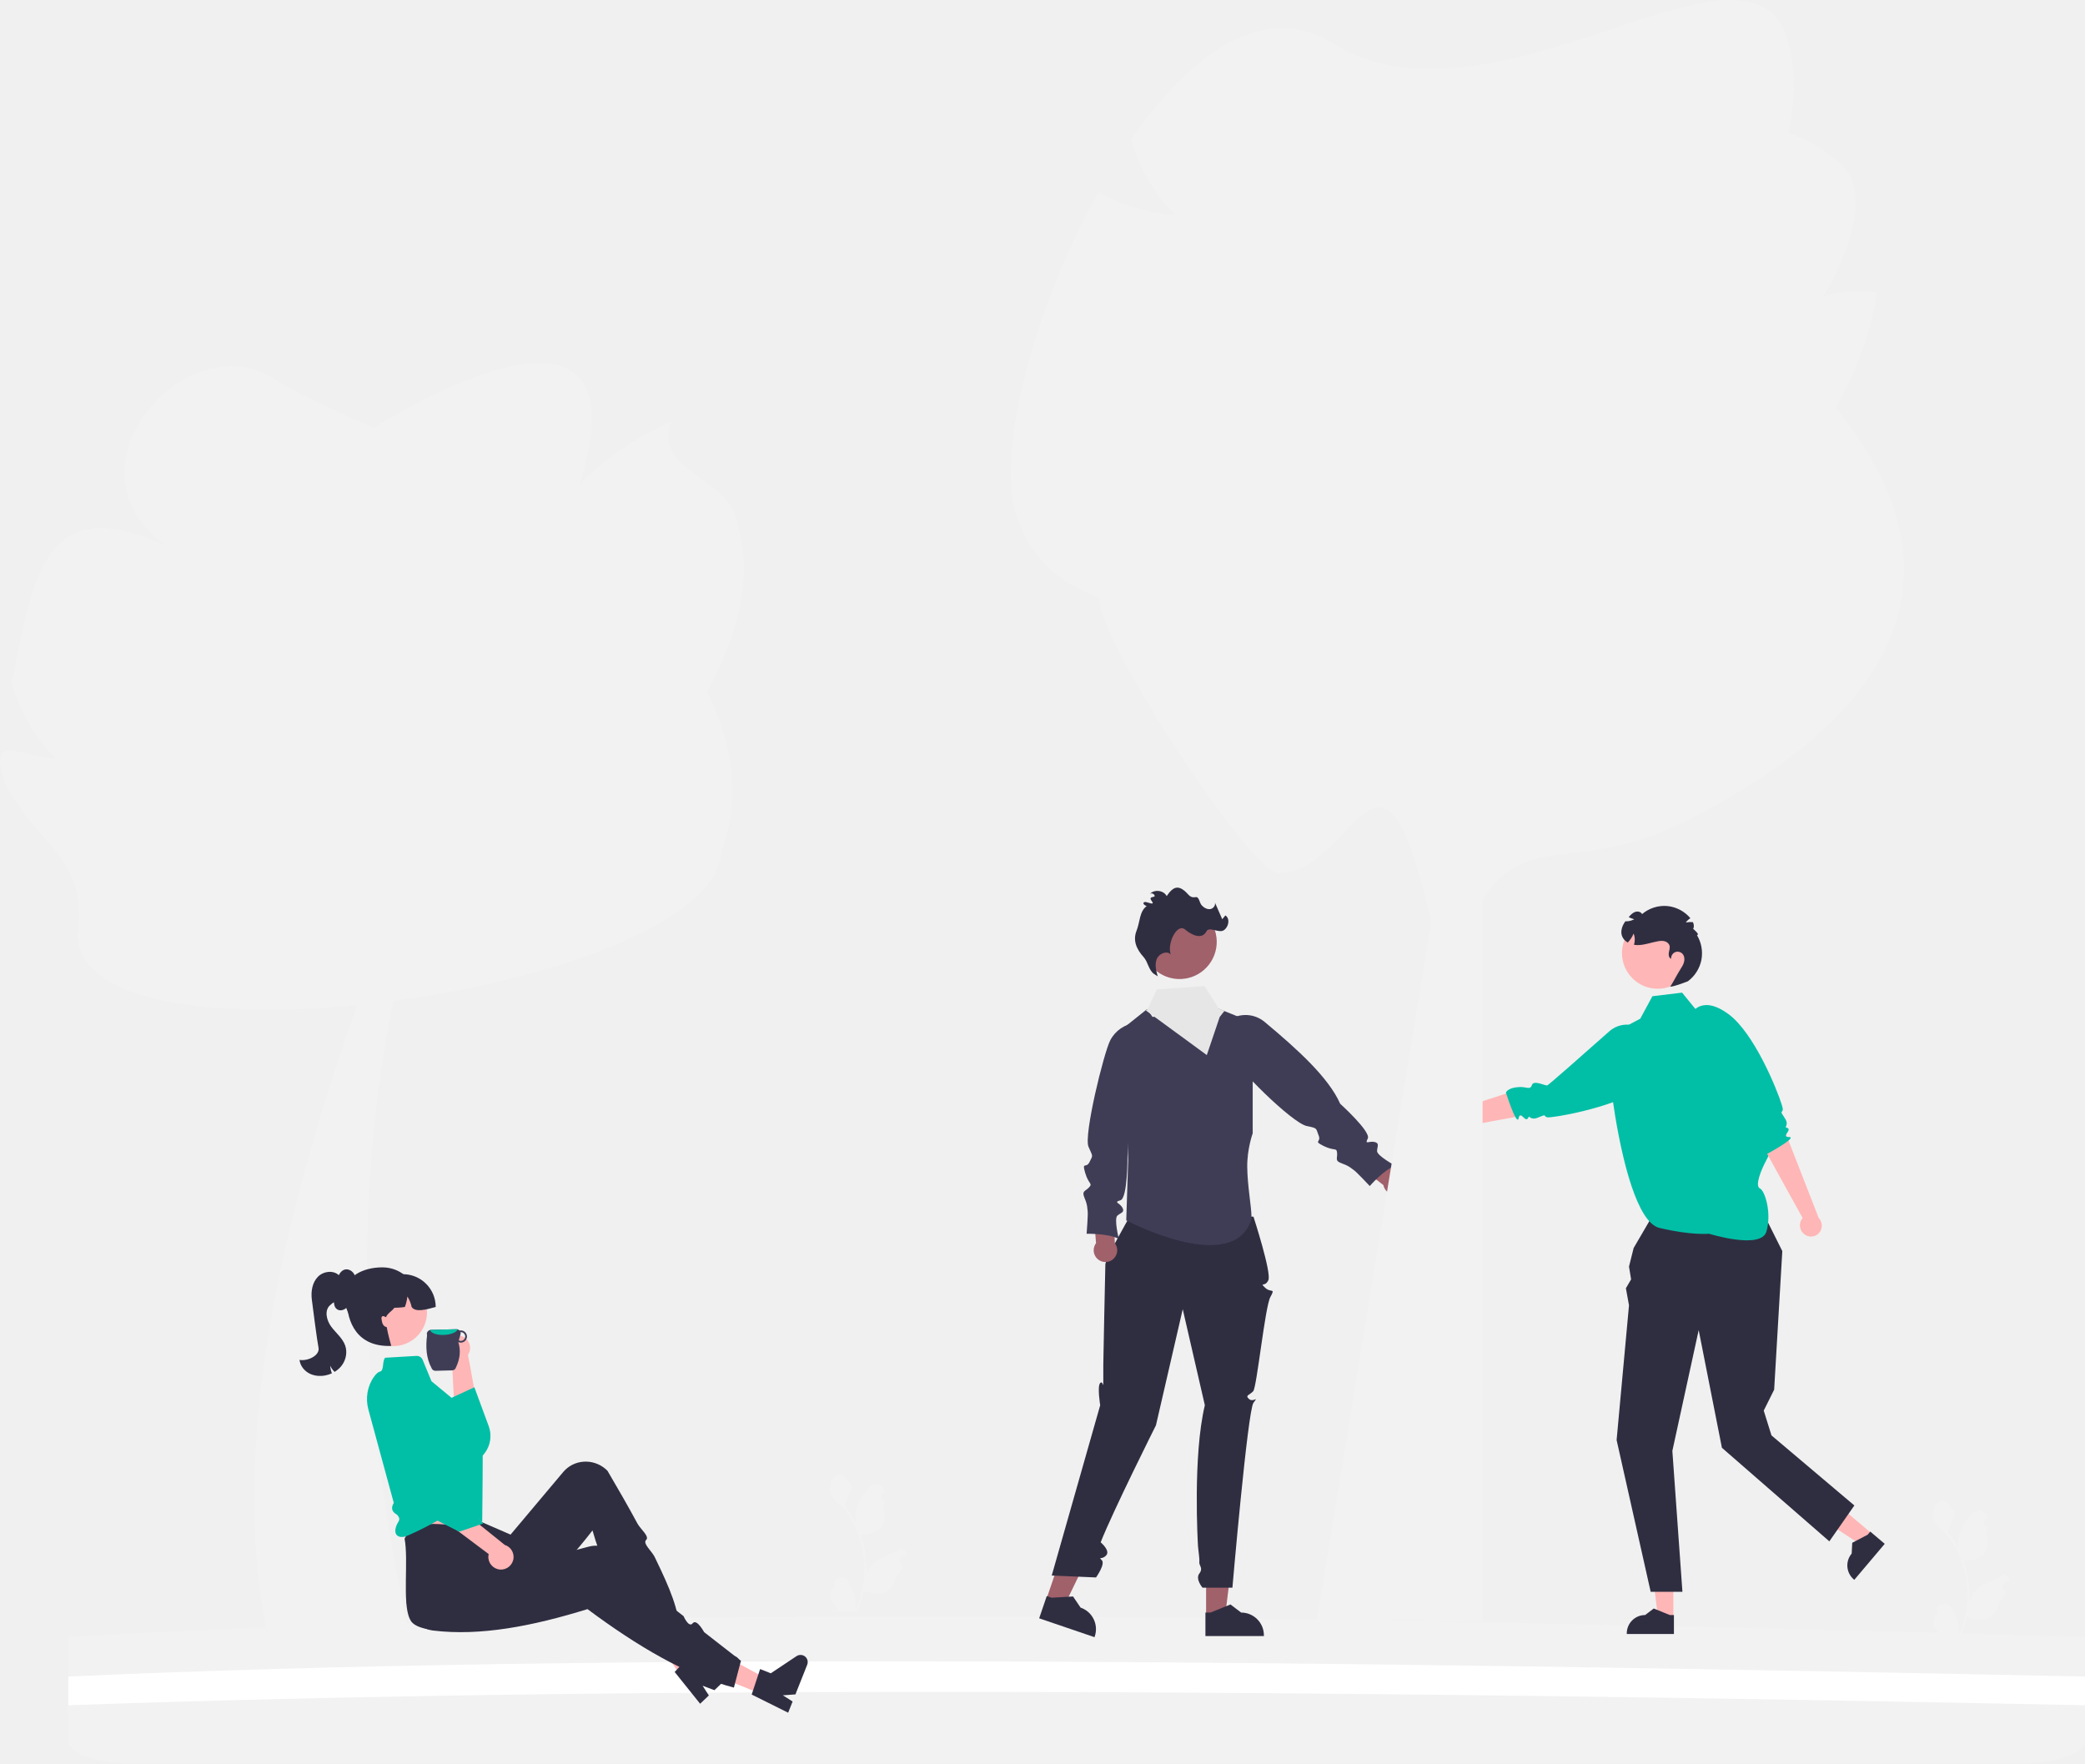
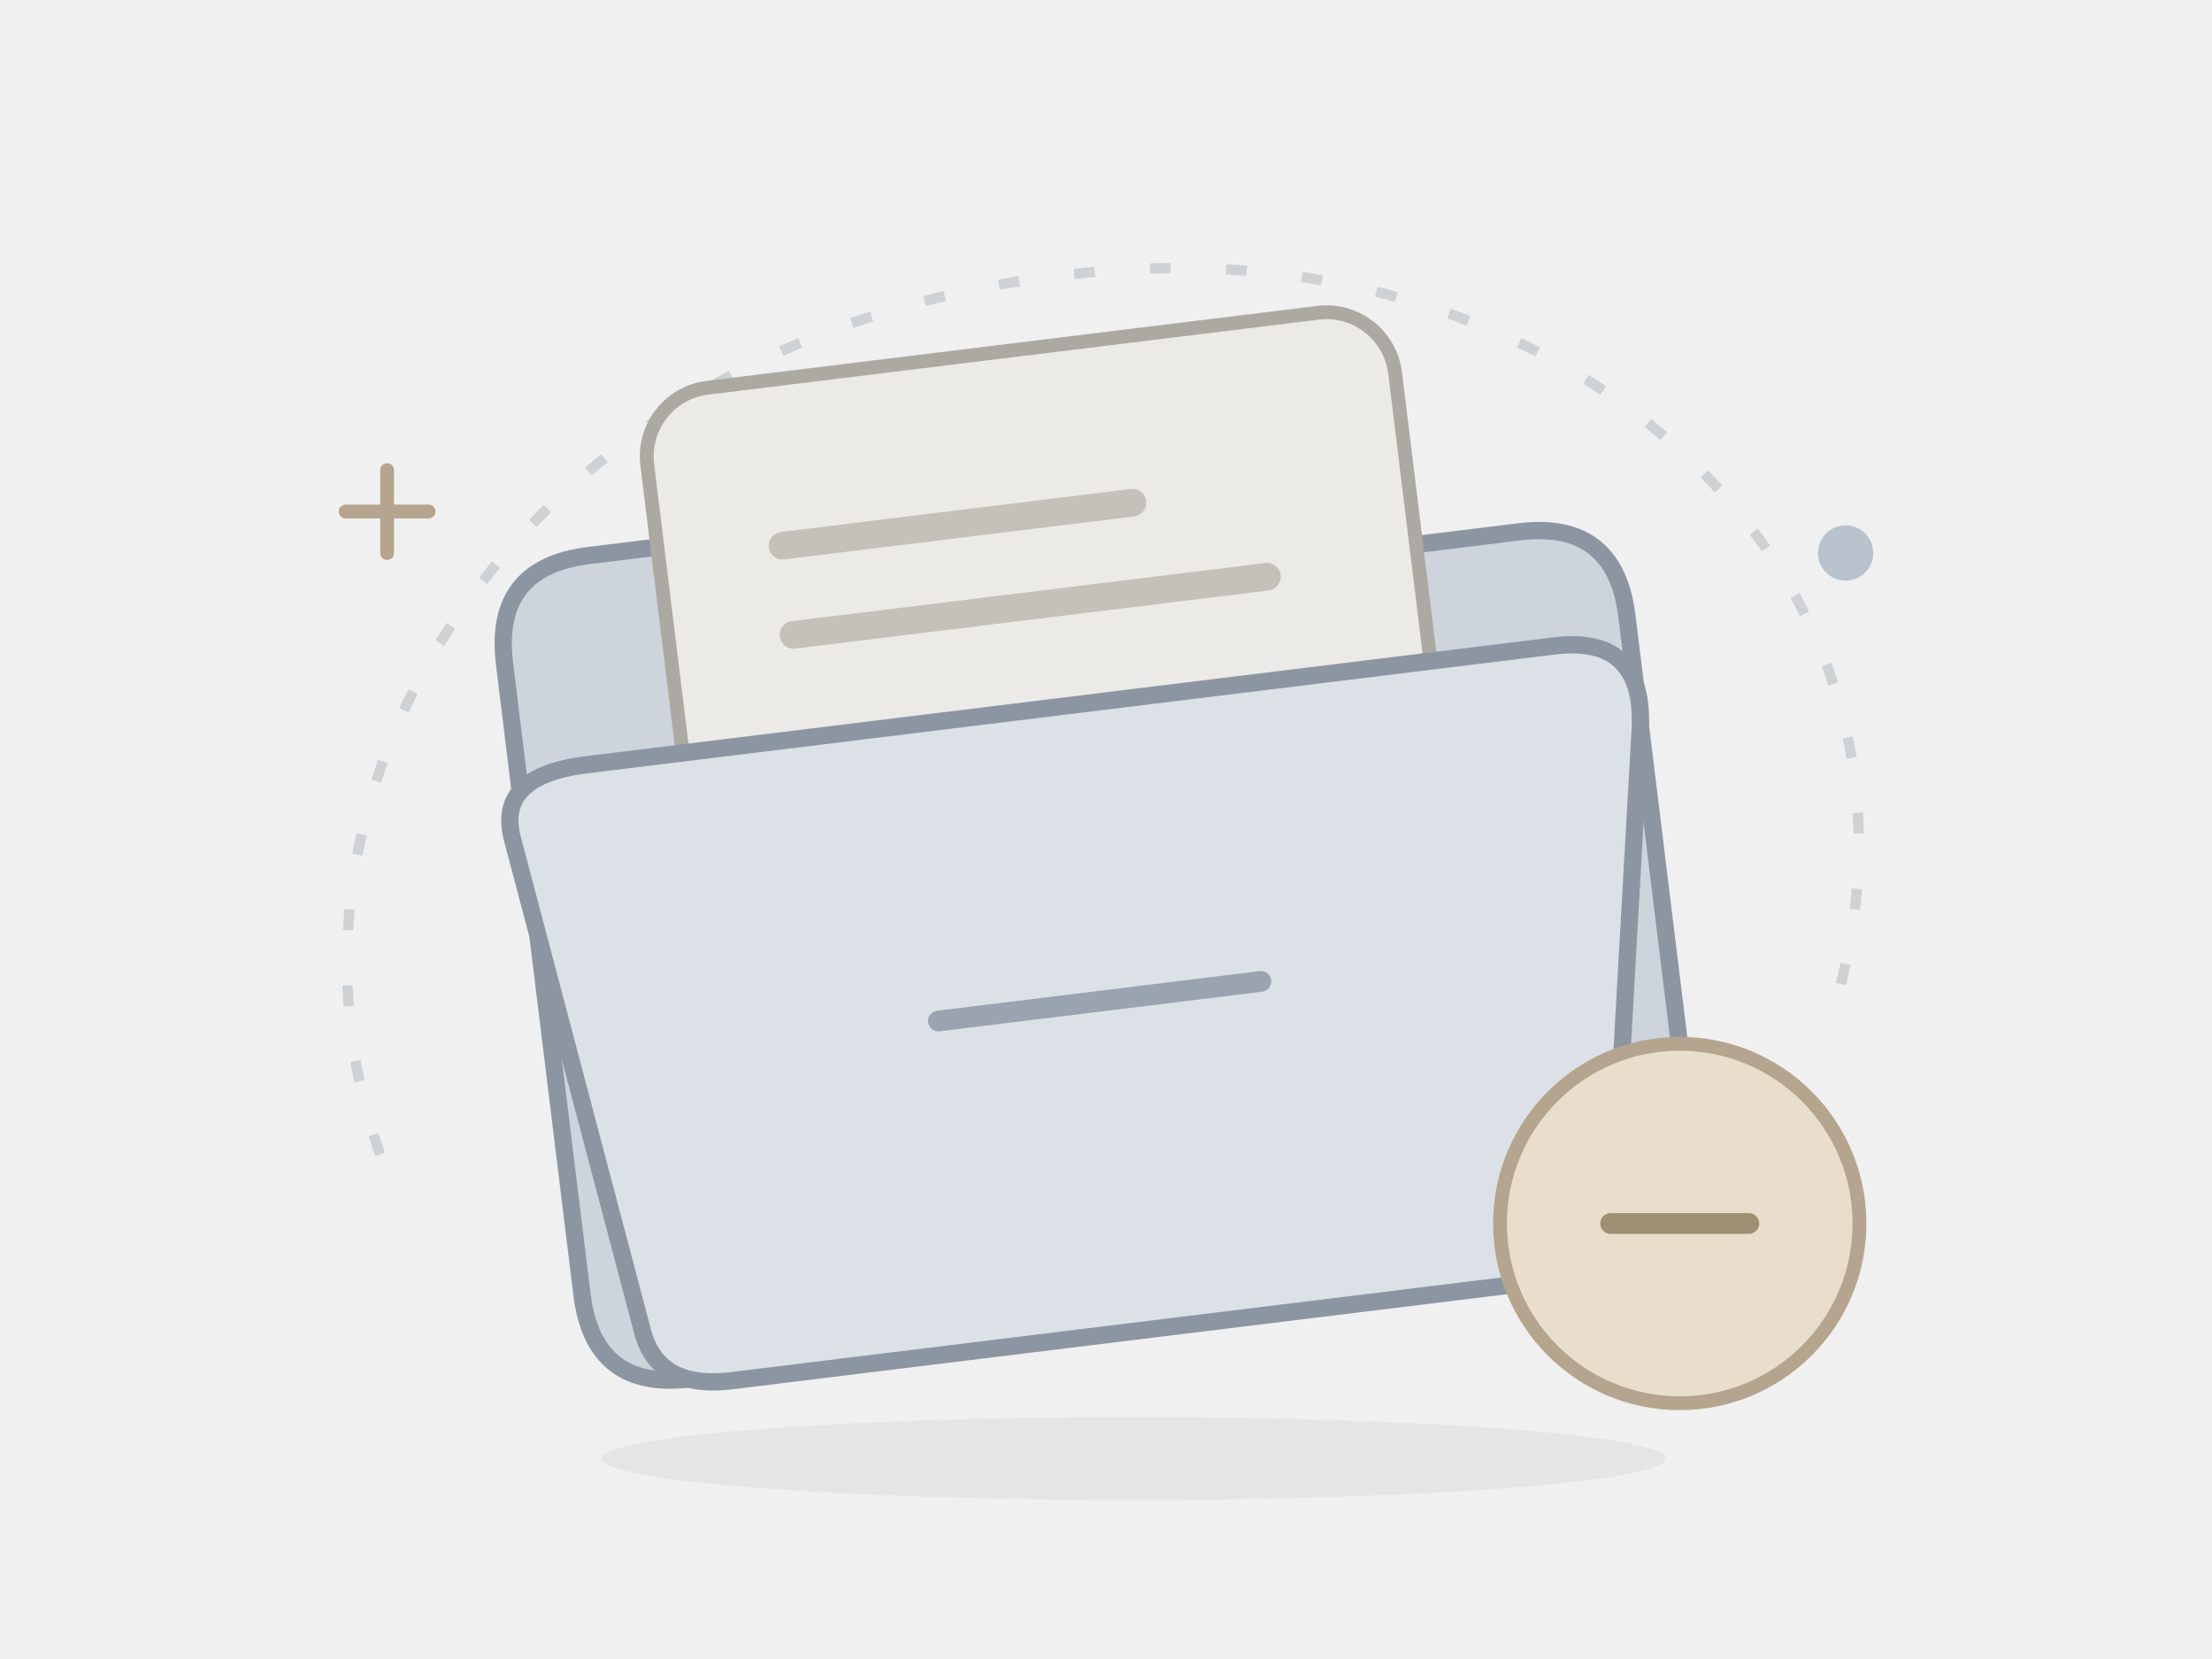
- <svg xmlns="http://www.w3.org/2000/svg" width="716.461" height="606.002" viewBox="0 0 716.461 606.002">
-   <path d="M716.461,562.478v12.347c0,4.254-10.18,7.715-22.69,7.715H46.151c-5.87,0-11.23-.762-15.26-2.016-.43-.129-.85-.269-1.25-.415-3.83-1.381-6.18-3.24-6.18-5.284v-12.347c197.151-11.071,439.611-7.323,693,0Z" fill="#f2f2f2" />
-   <path d="M716.461,576.079v12.347c0,4.254-10.18,7.715-22.69,7.715H46.151c-5.87,0-11.23-.762-15.26-2.016-.43-.129-.85-.269-1.25-.415-3.83-1.381-6.18-3.24-6.18-5.284v-12.347c181.47-8.257,428.417-5.599,693,0Z" fill="#fff" />
-   <path d="M716.461,585.94v12.347c0,4.254-10.18,7.715-22.69,7.715H46.151c-5.87,0-11.23-.762-15.26-2.016-.43-.129-.85-.269-1.25-.415-3.83-1.381-6.18-3.24-6.18-5.284v-12.347c196.351-6.934,435.574-5.288,693,0Z" fill="#f2f2f2" />
-   <path d="M664.781,555.035c.978,.061,1.518-1.154,.778-1.862l-.074-.293,.029-.07c.989-2.358,4.34-2.342,5.321,.02,.87,2.096,1.978,4.195,2.251,6.411,.122,.978,.067,1.975-.15,2.935,2.039-4.454,3.112-9.318,3.112-14.209,0-1.229-.067-2.458-.205-3.684-.113-1.003-.269-1.999-.471-2.987-1.091-5.337-3.454-10.421-6.863-14.667-1.639-.896-3.005-2.296-3.83-3.974-.297-.605-.529-1.256-.639-1.92,.186,.024,.703-2.816,.562-2.99,.26-.394,.725-.59,1.009-.975,1.412-1.914,3.356-1.58,4.371,1.021,2.169,1.095,2.19,2.91,.859,4.656-.847,1.111-.963,2.614-1.706,3.803,.076,.098,.156,.193,.232,.29,1.401,1.798,2.614,3.73,3.635,5.759-.289-2.256,.138-4.974,.864-6.725,.827-1.996,2.378-3.677,3.744-5.403,1.64-2.073,5.004-1.168,5.293,1.459l.008,.076c-.203,.114-.402,.236-.596,.364-1.107,.732-.725,2.449,.587,2.651l.03,.005c-.073,.731-.199,1.455-.382,2.167,1.752,6.776-2.031,9.243-7.431,9.354-.119,.061-.235,.122-.355,.18,.547,1.541,.984,3.121,1.308,4.723,.29,1.415,.492,2.846,.605,4.283,.141,1.813,.128,3.635-.024,5.444l.009-.064c.388-1.993,1.47-3.855,3.042-5.145,2.341-1.923,5.648-2.631,8.173-4.177,1.216-.744,2.773,.217,2.561,1.627l-.01,.068c-.376,.153-.743,.33-1.097,.529-.203,.114-.402,.236-.596,.364-1.107,.732-.725,2.449,.587,2.651l.03,.005,.061,.009c-.645,1.532-1.544,2.953-2.669,4.179-1.096,5.915-5.801,6.476-10.834,4.754h-.003c-.55,2.397-1.354,4.738-2.388,6.97h-8.529c-.031-.095-.058-.193-.086-.287,.789,.049,1.584,.003,2.36-.141-.633-.776-1.266-1.559-1.898-2.336-.015-.015-.028-.031-.04-.046-.321-.397-.645-.792-.966-1.189l-0-0c-.02-1.22,.126-2.436,.416-3.616l0-0Z" fill="#f2f2f2" />
-   <path d="M285.781,546.035c.978,.061,1.518-1.154,.778-1.862l-.074-.293,.029-.07c.989-2.358,4.34-2.342,5.321,.02,.87,2.096,1.978,4.195,2.251,6.411,.122,.978,.067,1.975-.15,2.935,2.039-4.454,3.112-9.318,3.112-14.209,0-1.229-.067-2.458-.205-3.684-.113-1.003-.269-1.999-.471-2.987-1.091-5.337-3.454-10.421-6.863-14.667-1.639-.896-3.005-2.296-3.83-3.974-.297-.605-.529-1.256-.639-1.92,.186,.024,.703-2.816,.562-2.99,.26-.394,.725-.59,1.009-.975,1.412-1.914,3.356-1.58,4.371,1.021,2.169,1.095,2.19,2.91,.859,4.656-.847,1.111-.963,2.614-1.706,3.803,.076,.098,.156,.193,.232,.29,1.401,1.798,2.614,3.73,3.635,5.759-.289-2.256,.138-4.974,.864-6.725,.827-1.996,2.378-3.677,3.744-5.403,1.64-2.073,5.004-1.168,5.293,1.459l.008,.076c-.203,.114-.402,.236-.596,.364-1.107,.732-.725,2.449,.587,2.651l.03,.005c-.073,.731-.199,1.455-.382,2.167,1.752,6.776-2.031,9.243-7.431,9.354-.119,.061-.235,.122-.355,.18,.547,1.541,.984,3.121,1.308,4.723,.29,1.415,.492,2.846,.605,4.283,.141,1.813,.128,3.635-.024,5.444l.009-.064c.388-1.993,1.47-3.855,3.042-5.145,2.341-1.923,5.648-2.631,8.173-4.177,1.216-.744,2.773,.217,2.561,1.627l-.01,.068c-.376,.153-.743,.33-1.097,.529-.203,.114-.402,.236-.596,.364-1.107,.732-.725,2.449,.587,2.651l.03,.005,.061,.009c-.645,1.532-1.544,2.953-2.669,4.179-1.096,5.915-5.801,6.476-10.834,4.754h-.003c-.55,2.397-1.354,4.738-2.388,6.97h-8.529c-.031-.095-.058-.193-.086-.287,.789,.049,1.584,.003,2.36-.141-.633-.776-1.266-1.559-1.898-2.336-.015-.015-.028-.031-.04-.046-.321-.397-.645-.792-.966-1.189l-0-0c-.02-1.22,.126-2.436,.416-3.616l0-0Z" fill="#f2f2f2" />
-   <g>
-     <g>
-       <polygon points="575.019 555.956 569.75 555.955 567.244 535.633 575.02 535.633 575.019 555.956" fill="#ffb6b6" />
-       <path d="M575.205,561.452l-16.202-.001v-.205c0-3.483,2.824-6.306,6.306-6.306h0l2.96-2.245,5.522,2.246,1.414,0-0,6.511Z" fill="#2f2e41" />
-     </g>
-     <g>
-       <polygon points="643.33 527.065 639.926 531.087 622.792 519.876 627.814 513.939 643.33 527.065" fill="#ffb6b6" />
-       <path d="M647.646,530.473l-10.464,12.37-.156-.132c-2.659-2.249-2.991-6.228-.742-8.888l0-0,.197-3.71,5.281-2.766,.913-1.08,4.971,4.205Z" fill="#2f2e41" />
-     </g>
-     <polygon points="600.742 406.476 572.496 409.754 561.363 428.826 559.767 435.212 560.489 439.602 558.702 442.662 559.767 448.516 555.51 494.812 567.217 546.963 578.126 546.963 574.667 498.537 583.713 457.03 591.695 497.473 628.61 529.621 637.209 517.294 608.724 493.216 606.063 484.702 609.648 477.503 612.449 429.891 600.742 406.476" fill="#2f2e41" />
-     <path d="M587.295,423.928s17.81,5.545,19.687-.729c1.876-6.275-.465-14.031-2.24-14.855s.33-6.232,2.3-9.848c1.97-3.616,1.666-5.604,.535-6.037-1.131-.432-18.763-44.22-18.763-44.22l-5.995-1.26-4.807-5.899-10.203,1.234-4.173,7.721-6.99,3.704-2.553,23.495s1.255,10.068,3.812,20.66c.795,3.295,1.717,6.642,2.765,9.751,2.47,7.324,5.646,13.334,9.547,14.273,10.88,2.621,17.078,2.01,17.078,2.01Z" fill="#00bfa6" />
-     <g>
-       <path d="M526.527,382.716l-3.634,.669-.841,.154-1.348,.253-28.045,5.161c-1.472,.957-3.402,.8-4.704-.383-1.499-1.387-1.589-3.731-.202-5.23,.024-.026,.049-.046,.073-.071,1.45-1.518,3.853-1.6,5.408-.192,.148,.144,.287,.296,.41,.46l.757-.247,2.374-.773,1.794-.583,3.568-1.167,1.384-.45,4.486-1.462,4.327-1.409,5.243-1.709,4.03-1.315,.804,1.354,4.118,6.943Z" fill="#ffb6b6" />
-       <path d="M533.154,383.85c-.785,.087-1.303,.109-1.483,.068-1.504-.363,.16-1.345-3.165,.076-2.7,1.149-2.927-.918-3.317-.036-.645,1.456-1.554-.024-2.296-.573-.328-.247-.62-.304-.841,.154-.079,.154-.146,.373-.202,.671-.176,.888-.61,.535-1.146-.418-.883-1.581-2.036-4.804-2.693-6.763-.194-.554-.341-1.01-.436-1.294-.068-.211-.104-.331-.104-.331,0,0,.209-.604,1.234-1.13,.714-.372,1.834-.701,3.563-.76,1.062-.038,1.895,.185,2.537,.271,.377,.051,.689,.053,.942-.065l.006-.002c.281-.126,.495-.395,.656-.91,.289-.927,1.501-.815,2.7-.513,1.128,.292,2.253,.748,2.586,.65,.479-.141,13.18-11.366,21.294-18.565,3.707-3.29,9.359-3.03,12.749,.585l3.449,3.679s2.214,1.464,2.616,4.209c.165,1.155,.011,2.542-.776,4.152-.691,1.407-1.872,2.989-3.745,4.725-7.956,7.379-28.337,11.491-34.128,12.121Z" fill="#00bfa6" />
-     </g>
-     <g>
-       <path d="M612.419,386.389l1.343,3.442,.309,.797,.503,1.276,10.364,26.566c1.217,1.265,1.428,3.189,.512,4.691-1.079,1.734-3.364,2.265-5.098,1.186-.03-.018-.054-.039-.084-.058-1.764-1.138-2.299-3.481-1.21-5.274,.113-.173,.237-.337,.374-.489l-.386-.697-1.207-2.186-.911-1.651-1.82-3.284-.703-1.274-2.283-4.129-2.201-3.983-2.669-4.826-2.053-3.709,1.178-1.045,6.04-5.355Z" fill="#ffb6b6" />
-       <path d="M612.281,379.667c.234,.755,.353,1.259,.347,1.444-.072,1.545-1.351,.097,.672,3.094,1.638,2.435-.348,3.048,.591,3.264,1.551,.359,.27,1.53-.129,2.362-.18,.369-.182,.666,.309,.797,.167,.049,.394,.073,.697,.072,.905,.005,.64,.498-.194,1.204-1.386,1.165-4.333,2.906-6.133,3.921-.508,.295-.928,.525-1.188,.673-.194,.107-.306,.164-.306,.164,0,0-.633-.091-1.342-.998-.5-.631-1.035-1.668-1.419-3.355-.237-1.036-.176-1.896-.213-2.543-.021-.38-.078-.687-.241-.913l-.003-.005c-.177-.252-.481-.412-1.018-.472-.965-.109-1.084-1.32-1.013-2.555,.074-1.163,.309-2.354,.15-2.662-.337-.654-11.93-12.28-11.93-12.28l-9.193-21.837s1.019-2.451,3.64-3.363c1.104-.38,2.494-.491,4.224-.022,1.512,.413,3.289,1.274,5.347,2.786,8.748,6.419,16.635,25.657,18.346,31.225Z" fill="#00bfa6" />
-     </g>
-     <circle cx="569.617" cy="327.476" r="12.269" fill="#ffb6b6" />
-     <path d="M580.019,337.16s-4.066,1.67-6.087,1.904c1.016-1.567,2.427-4.359,3.441-5.922,.53-.823,1.072-1.664,1.313-2.608,.24-.951,.132-2.041-.515-2.769-.623-.706-1.71-.95-2.572-.577-.866,.37-1.436,1.325-1.36,2.257-.762-.289-.931-1.312-.79-2.118,.141-.806,.47-1.631,.241-2.42-.22-.764-.949-1.304-1.725-1.502-.769-.199-1.585-.107-2.373,.041-2.251,.415-4.44,1.268-6.735,1.296-.453,.008-.913-.032-1.374-.111,.388-1.254,.366-2.637-.128-3.853-.467,1.141-1.155,2.192-2.009,3.087-.944-.538-1.69-1.328-2.021-2.365-.367-1.148-.156-2.421,.345-3.515,.231-.502,.52-.975,.848-1.422,.328,.02,.664,.007,.99-.039,.72-.091,1.412-.306,2.045-.666-.655-.171-1.29-.411-1.892-.725,.027-.033,.052-.062,.079-.095,.607-.686,1.261-1.386,2.122-1.69,.862-.303,1.984-.075,2.404,.742,2.363-2.028,5.563-3.051,8.667-2.766,3.05,.282,5.97,1.819,7.929,4.182-.612,.387-1.151,.876-1.571,1.467,.8-.147,1.62-.186,2.432-.124,.354,.762,.475,1.583,.096,2.307,.757,.703,2.272,1.951,1.308,2.176,1.531,2.52,2.081,5.62,1.514,8.514-.57,2.898-2.253,5.562-4.623,7.314Z" fill="#2f2e41" />
+ <svg xmlns="http://www.w3.org/2000/svg" width="320" height="240" viewBox="0 0 320 240">
+   <ellipse cx="164" cy="211" rx="77" ry="6" fill="#8E9298" opacity=".12" />
+   <path d="M55 167C35 111 79 44 163 39C231 35 284 86 265 147" fill="none" stroke="#A7ACB4" stroke-width="1.5" stroke-dasharray="3 8" opacity=".45" />
+   <g transform="rotate(-7 157 132)">
+     <path d="M78 86Q78 72 92 72H128L141 85H226Q240 85 240 99V179Q240 192 226 192H92Q78 192 78 178Z" fill="#CDD4DC" stroke="#8C96A3" stroke-width="2.5" />
+     <rect x="102" y="50" width="109" height="113" rx="10" fill="#ECEAE6" stroke="#ACA9A3" stroke-width="2" />
+     <path d="M120 74H171M120 87H189" stroke="#C4C0BA" stroke-width="4" stroke-linecap="round" />
+     <path d="M76 111Q75 102 88 102H229Q242 102 240 115L227 187Q226 193 217 193H98Q87 193 86 184Z" fill="#DCE1E7" stroke="#8C96A3" stroke-width="2.5" />
+     <path d="M134 145H181" stroke="#9AA4B0" stroke-width="3" stroke-linecap="round" />
  </g>
-   <g>
-     <g>
-       <polygon points="414.447 555.348 420.981 555.347 424.089 530.147 414.446 530.148 414.447 555.348" fill="#a0616a" />
-       <path d="M414.217,562.164l20.091-.001v-.254c-0-4.319-3.501-7.82-7.82-7.82h-0l-3.67-2.784-6.847,2.785-1.754,0,0,8.074Z" fill="#2f2e41" />
-     </g>
-     <g>
-       <polygon points="359.506 549.687 365.69 551.796 376.766 528.948 367.64 525.836 359.506 549.687" fill="#a0616a" />
-       <path d="M357.088,556.064l19.015,6.485,.082-.24c1.394-4.088-.789-8.531-4.877-9.926l-0-0-2.575-3.82-7.379,.425-1.66-.566-2.606,7.642Z" fill="#2f2e41" />
-     </g>
-     <path d="M430.715,418.039s6.286,19.306,5.126,21.847c-1.16,2.541-3.14,.561-1.16,2.541,1.98,1.98,3.708-.125,1.854,3.237-1.854,3.362-4.662,31.036-5.898,32.376-1.235,1.34-2.934,1.376-1.425,2.677,1.509,1.302,3.489-1.338,1.509,1.302-1.98,2.639-7.232,63.528-7.232,63.528h-10.262s-2.556-2.946-1.109-4.863-.127-2.656,0-3.936c.127-1.28-.354-4.04-.444-5.3s-1.824-31.263,2.343-48.594l-7.597-33.001-9.203,39.886s-14.767,29.456-19,40.211c0,0,3.413,2.842,1.899,4.489-1.514,1.647-2.833,.327-1.514,1.647,1.32,1.32-1.98,5.939-1.98,5.939l-15.218-.66,16.651-58.512s-1.07-6.519,0-7.636c1.07-1.117,1.07,2.842,1.07-1.117v-5.279s.62-32.468,.703-34.38,8.001-15.769,8.001-15.769l42.885-.633Z" fill="#2f2e41" />
-     <path d="M430.461,351.358v38.069s-1.919,5.26-1.878,11.43c.041,6.472,1.464,13.93,1.459,17.19,0,.563-.041,.995-.14,1.284-6.301,18.262-39.641,1.666-42.672,.113-.144-.072-.221-.113-.221-.113l.658-20.455-.113-5.882-.779-40.348,.698-.558,6.116-4.877,.599-.477,1.837,2.68,16.38-1.126,6.251-1.729,1.95,.793,8.791,3.576,1.063,.432Z" fill="#3f3d56" />
-     <g>
-       <path d="M479.718,402.433l-9.278-7.751-5.167,4.682,10.101,7.846c.073,.384,.201,.764,.392,1.128,1.037,1.98,3.482,2.744,5.462,1.707,1.98-1.037,2.744-3.482,1.707-5.462-.661-1.263-1.896-2.028-3.217-2.15Z" fill="#a0616a" />
-       <path d="M422.184,350.583h0c-2.154,3.007-.748,7.879,.516,11.355,1.621,4.468,21.296,23.932,26.323,24.969,3.9,.804,3.064,.722,4.091,3.227,1.027,2.506-2.037,1.784,1.73,3.641,3.767,1.857,4.434,.397,4.614,2.38,.18,1.983-.956,2.685,1.73,3.641,2.685,.956,3.154,1.713,4.001,2.236,.847,.523,5.496,5.498,5.496,5.498,0,0,4.886-5.64,8.761-6.991,0,0-6.308-3.426-6.253-5.03s.956-2.685-.882-3.118c-1.838-.433-3.497,1.117-2.307-1.19,1.19-2.307-9.478-11.934-9.478-11.934-3.941-8.909-14.355-18.461-25.973-28.133-3.531-2.939-8.589-3.165-12.367-.552Z" fill="#3f3d56" />
-     </g>
-     <g>
-       <path d="M383.084,427.163l-.521-12.078-6.941-.665,1.005,12.75c-.235,.312-.429,.663-.57,1.049-.765,2.1,.318,4.422,2.418,5.187,2.1,.765,4.422-.318,5.187-2.418,.488-1.339,.222-2.767-.578-3.826Z" fill="#a0616a" />
-       <path d="M390.34,351.47l-.195,.023c-3.673,.433-6.896,2.651-8.614,5.926-2.21,4.208-9.202,32.708-7.49,36.62,1.597,3.648,1.53,2.751,.37,5.197-1.16,2.447-2.691-.304-1.526,3.731s2.693,3.545,1.349,5.013c-1.344,1.468-2.629,1.102-1.526,3.731s.858,3.485,1.042,4.463-.362,7.766-.362,7.766c0,0,7.46-.188,11.069,1.766,0,0-1.717-6.97-.494-8.01,1.222-1.04,2.629-1.102,1.71-2.753s-3.181-1.832-.674-2.507c2.507-.674,2.436-15.044,2.436-15.044l2.905-45.923Z" fill="#3f3d56" />
-     </g>
-     <path d="M408.225,336.077c-.293,.068-.585,.126-.878,.171-.91,.149-1.819,.194-2.707,.14-2.693-.14-5.233-1.135-7.287-2.774-2.171-1.729-3.792-4.175-4.472-7.084-1.599-6.868,2.675-13.74,9.543-15.339,6.769-1.581,13.538,2.545,15.267,9.237,.027,.104,.054,.203,.077,.306,1.599,6.872-2.671,13.74-9.543,15.344Z" fill="#a0616a" />
-     <path d="M396.433,334.569c-1.777-1.391-1.949-4.041-3.466-5.712-2.535-2.794-3.726-5.799-2.398-9.11,1.175-2.928,.925-6.527,3.455-8.411-1.243-.45-1.535-1.384-.439-1.401,.739-.012,3.495,1.401,2.169-.359-1.326-1.76,1.184-1.065,1.018-1.786s-1.231-1.12-1.7-.548c1.499-1.757,4.773-1.382,5.837,.668,1.494-2.24,3.08-3.781,5.367-2.359,2.246,1.396,2.216,3.121,4.631,2.707,1.135-.195,1.243,1.95,2.018,2.802,.776,.852,1.909,1.511,3.041,1.297,1.132-.214,1.997-1.625,1.363-2.586l2.668,6.086,1.075-1.319c1.708,1.113,1.147,4.019-.572,5.115-1.72,1.096-5.002-1.437-5.935,.376-1.471,2.858-4.922,1.415-7.292-.605-2.874-2.449-6.343,4.998-4.959,8.511-1.437-1.411-4.094-.24-4.838,1.631-.744,1.871-.199,3.978,.353,5.915l-1.397-.91Z" fill="#2f2e41" />
-     <polygon points="420.767 347.349 420.321 347.917 419.123 349.439 414.689 362.536 393.75 347.21 394.349 346.733 397.538 339.955 413.917 338.829 418.817 346.557 420.767 347.349" fill="#e6e6e6" />
-   </g>
-   <path d="M630.881,140.174c7.5-13.8,12.37-27.33,14.11-39.81-6.953-.813-13.104-.247-18.475,1.556,9.247-15.409,15.42-34.385,7.385-44.126-5.06-5.37-11.6-9.39-19.33-12.06,2.5-11.57,2.53-22.41-.32-31.94-13.22-44.37-100.72,35.57-156.56,.97-23.41-14.5-48.61,3.77-69.02,33.15,2.8,9.77,7.97,18.85,15.23,25.98-9.25-.66-18.35-3.38-26.45-7.9-21.84,39.19-35.04,88.25-28.43,110.43,4.29,14.39,14.56,24.06,28.97,29.04-2.5,11.57,51.517,94.625,61.47,94.539,26.46-.23,34.688-60.332,52.354,16.689l-39.354,240.311h57v-247.831c15.86-24.488,32.243-8.109,70-27.169,115.81-58.46,66.439-122.893,51.42-141.828Z" fill="#f2f2f2" />
-   <g>
-     <path d="M155.266,466.917l.921,17.8,8.461,2.313s-3.618-20.84-3.845-21.468c.519-.758,.802-1.686,.741-2.674-.145-2.356-2.173-4.148-4.529-4.003-2.356,.145-4.148,2.173-4.003,4.529,.095,1.535,.991,2.826,2.254,3.503Z" fill="#ffb6b6" />
-     <path d="M124.821,506.702l-.2,.42c-.67,.16-.56-.03,.2-.42Z" fill="#00bfa6" />
-     <path d="M161.111,502.912c-4.59-1.25-9.31-1.59-13.79-1.4-4.75,.19-9.22,.98-12.94,1.9-.69-2.37-1.34-4.88-1.81-7.25l5.06-3.29,5.57-1.95,11.66-4.08-.15-6.33,1.23-.57,6.91-3.19,.16-.07,4.97,13.48c1.91,5.45-1.27,11.35-6.87,12.75Z" fill="#00bfa6" />
-   </g>
-   <path d="M253.772,181.859c-2.018-19.077-29.37-18.529-23.268-36.892-11.61,5.15-22.29,12.32-31.278,21.34,24.636-80.607-70.765-19.304-70.765-19.304,0,0-26.359-11.357-33.792-16.506-29.684-20.207-75.511,30.006-37.447,57.179-42.334-19.984-45.887,10.993-53.228,47.011,2.8,9.77,7.97,18.85,15.232,25.981-11.951-.657-23.577-9.285-17.612,8.222,10.725,21.541,28.696,25.45,25.091,52.205,.269,23.264,46.095,29.23,95.958,24.3-28.457,81.05-43.924,156.278-30.294,218.467h48.797c-16.86-74.978-20.552-148.472-6.043-219.914,55.35-7.372,111.423-27.322,112.721-51.302,6.66-17.4,4.36-36.64-4.92-54.79,11.16-20.53,15.52-40.31,10.848-55.998Z" fill="#f2f2f2" />
-   <path d="M136.136,512.745l1.699,7.299s.017,6.73,1.209,7.971c1.184,1.235,27.21-1.245,27.21-1.245,0,0-2.759-10.845-2.723-19.051l-27.394,5.026Z" fill="#ffb6b6" />
-   <g>
-     <g>
-       <polygon points="236.519 579.352 240.998 576.123 230.565 556.845 223.953 561.611 236.519 579.352" fill="#ffb6b6" />
-       <path d="M253.791,570.032c-.08-.11-.16-.21-.25-.31-.26-.27-.58-.48-.92-.6l-.02-.01c-.39-.15-.81-.19-1.23-.13l-1.85,.29-7.16,1.11-1.51,.24-2.72-2.86-1.05,1.12-3.62,3.88-.92,.98-.71,.76,8.75,10.92,3-2.85-2.15-3.34,4.06,1.53,2.29-2.18,1.53-1.44,4.14-3.93c.41-.39,.65-.88,.74-1.4,.1-.61-.03-1.25-.4-1.78Z" fill="#2f2e41" />
-     </g>
-     <path d="M233.841,561.184l-8.104,3.629c-8.396-8.879-16.844-20.286-22.137-38.938-12.092,15.655-22.744,24.519-37.204,32.291-4.883,2.645-22.548,3.594-25.297-1.357-.128-.231-.248-.468-.358-.708-2.527-5.566-.293-20.056-1.722-27.418,5.221-9.583,17.961-1.842,26.675-5.616l9.75,4.236,18.083-21.5c3.637-4.324,10.149-4.797,14.545-1.058,.232,.197,.456,.405,.67,.621,3.645,6.184,7.128,12.262,10.307,18.143,1.026,1.898,4.255,4.449,2.978,5.63s1.981,3.889,2.905,5.79c5.687,11.704,8.065,17.691,8.91,26.254Z" fill="#2f2e41" />
-   </g>
-   <path d="M132.354,466.535l10.733-.634c.928-.055,1.788,.485,2.143,1.344l3.033,7.353,12.606,10.419s4.991,6.351,5.003,14.554c.012,8.203-.178,23.495-.178,23.495,0,0-5.336-6.56-9.832-3.833-.765,.464-1.034,1.413-1.835,1.892-.4,.239-1.323,.007-1.727,.246-6.195,3.678-12.406,6.467-13.26,6.641-3.208,.651-4.213-1.825-2.047-5.274,.707-1.126-.576-2.283-.576-2.283-1.63-.893-2.239-2.159-1.105-4.062l-8.719-32.037c-1.047-3.847-.408-7.999,1.901-11.25,.686-.966,1.406-1.685,2.074-1.804,1.501-.32,.702-3.683,1.787-4.768Z" fill="#00bfa6" />
-   <g>
-     <polygon points="261.207 581.872 263.246 576.744 243.997 566.267 240.988 573.835 261.207 581.872" fill="#ffb6b6" />
-     <path d="M254.604,570.661l-2.416,9.212c-16.36-4.255-33.218-14.252-50.311-26.964-18.865,5.836-36.76,9.334-53.031,7.362-5.506-.649-9.656-5.803-9.055-11.434,.028-.263,.066-.525,.114-.785,1.135-6.006,10.608-11.278,13.67-18.119l20.137,4.794,1.496,3.87,4.535-1.198,3.829-1.012,4.383-1.158,14.368-3.797c5.453-1.441,11.042,1.921,12.483,7.51,.076,.295,.14,.593,.19,.894l19.9,15.487s1.776,4.152,3.14,2.444c1.365-1.708,3.921,3.051,3.921,3.051l12.648,9.843Z" fill="#2f2e41" />
-     <path d="M276.001,568.812c-.75-.3-1.61-.21-2.28,.24l-8.86,5.91-3.67-1.46-.59,1.8-1.85,5.59-.45,1.37,12.53,6.24,1.53-3.85-3.36-2.13,4.33-.31,4.05-10.2c.5-1.26-.12-2.7-1.38-3.2Z" fill="#2f2e41" />
-   </g>
-   <path d="M120.718,445.558c-.279,1.253-.583,2.559-1.409,3.543-.826,.983-2.345,1.512-3.428,.823-1.324-.843-1.219-2.776-.955-4.323l.837-4.907c.16-.936,.325-1.889,.757-2.734s1.182-1.582,2.115-1.758c.987-.186,2.019,.3,2.677,1.059,.658,.759,.989,1.752,1.151,2.743,.429,2.63-.276,5.425-1.901,7.536l.156-1.982Z" fill="#2f2e41" />
-   <path d="M116.773,438.522c-1.786-2.18-5.511-1.853-7.495,.147-1.984,2-2.477,5.084-2.125,7.881,.351,2.794,1.823,14.266,2.287,16.468,.581,2.755-3.749,4.767-6.517,4.248,.218,1.93,1.522,3.651,3.225,4.587,1.704,.933,3.753,1.125,5.659,.756,.771-.15,1.528-.393,2.243-.725-.323-.833-.524-1.714-.581-2.609,.369,.791,.885,1.51,1.509,2.118,1.014-.613,1.907-1.412,2.591-2.378,1.341-1.892,1.815-4.419,1.067-6.616-.871-2.567-3.163-4.337-4.789-6.505-1.628-2.167-2.46-5.553-.464-7.387,1.52-1.397,1.429-1.088,3.467-.763l-.078-9.221Z" fill="#2f2e41" />
-   <path d="M143.617,447.679c0,6.742-5.465,12.207-12.207,12.207-6.742,0-13.146-7.813-13.146-14.554s6.404-9.859,13.146-9.859c6.742,0,12.207,5.465,12.207,12.207Z" fill="#2f2e41" />
-   <circle cx="135.091" cy="450.898" r="11.646" fill="#ffb6b6" />
-   <path d="M149.721,449.088c-3.448,.941-6.928,1.928-8.273,0-.263-1.277-.756-2.502-1.46-3.596-.131,1.23-.423,2.441-.859,3.596-1.514,.272-3.62,.272-3.62,.272-.493,.85-2.748,2.256-2.828,3.275-.174-.113-.357-.202-.545-.286-.235-.099-.512-.183-.742-.066-.174,.089-.272,.282-.305,.474-.033,.192-.005,.39,.028,.587,.099,.662,.207,1.352,.587,1.906,.268,.394,.718,.704,1.178,.756,.488,2.747,1.568,6.46,1.568,6.46-11.737,.469-15.247-8.195-15.247-15.726l1.408-2.817h4.695v-6.103h13.146c6.221,0,11.268,5.047,11.268,11.268Z" fill="#2f2e41" />
-   <g>
-     <path d="M171.858,539.306c-2.39-.157-4.201-2.223-4.044-4.613,.016-.241,.056-.473,.109-.701l-27.82-20.882,7.279-3.229,26.054,20.961c1.869,.583,3.169,2.381,3.035,4.421-.157,2.39-2.223,4.201-4.613,4.044Z" fill="#ffb6b6" />
-     <path d="M166.051,523.492l-1.23,.42-7,2.39s-.15-.07-.42-.2c-2.79-1.37-18.52-9.18-19.46-11.91-.46-1.34-2.09-5.77-3.56-10.78-.69-2.37-1.34-4.88-1.81-7.25-.76-3.8-1.04-7.26-.25-9.26,2.32-5.87,7.62-4.36,7.62-4.36l3.26,8.38,4.12,10.59,3.33,8.56c4.38,1.17,9.74,6.67,15.4,13.42Z" fill="#00bfa6" />
-   </g>
-   <g>
-     <path d="M158.311,457.142c-.13,0-.26,.02-.38,.04-.17-.19-.39-.33-.66-.4-.12-.04-.26-.05-.4-.05l-8.85,.23c-.07,0-.15,.01-.21,.02-.31,.06-.58,.22-.77,.44-.07,.07-.13,.15-.18,.24-.19,.32-.24,.72-.11,1.12-.508,4.016-.318,7.859,1.54,11.29,.19,.57,.74,.96,1.34,.95l5.75-.15c.03,0,.06,0,.09-.01,.57-.05,1.06-.44,1.21-1,1.409-2.953,1.706-5.857,.81-8.71,.28,.13,.6,.2,.92,.19,.84-.02,1.55-.53,1.86-1.24,.13-.28,.2-.59,.19-.91-.03-1.16-1-2.08-2.15-2.05Zm.09,3.6c-.27,.01-.52-.06-.74-.18l.45-1.61,.13-.47c.07-.25,.06-.5,0-.73,.03,0,.06-.01,.09-.01,.82-.02,1.51,.64,1.53,1.46,0,.17-.02,.34-.07,.49-.19,.6-.73,1.03-1.39,1.05Z" fill="#3f3d56" />
-     <path d="M147.807,456.985c.189,1.078,2.308,1.836,4.857,1.704,2.344-.108,4.26-.931,4.611-1.906-.123-.039-.26-.054-.401-.053l-8.85,.229c-.076,.005-.152,.01-.218,.027Z" fill="#00bfa6" />
-   </g>
+   <circle cx="243" cy="177" r="26" fill="#E9DDCB" stroke="#B5A58E" stroke-width="2" />
+   <path d="M233 177H253" stroke="#A08E73" stroke-width="3" stroke-linecap="round" />
+   <path d="M56 68V80M50 74H62" stroke="#B5A58E" stroke-width="2" stroke-linecap="round" />
+   <circle cx="267" cy="80" r="4" fill="#B9C3CE" />
</svg>
